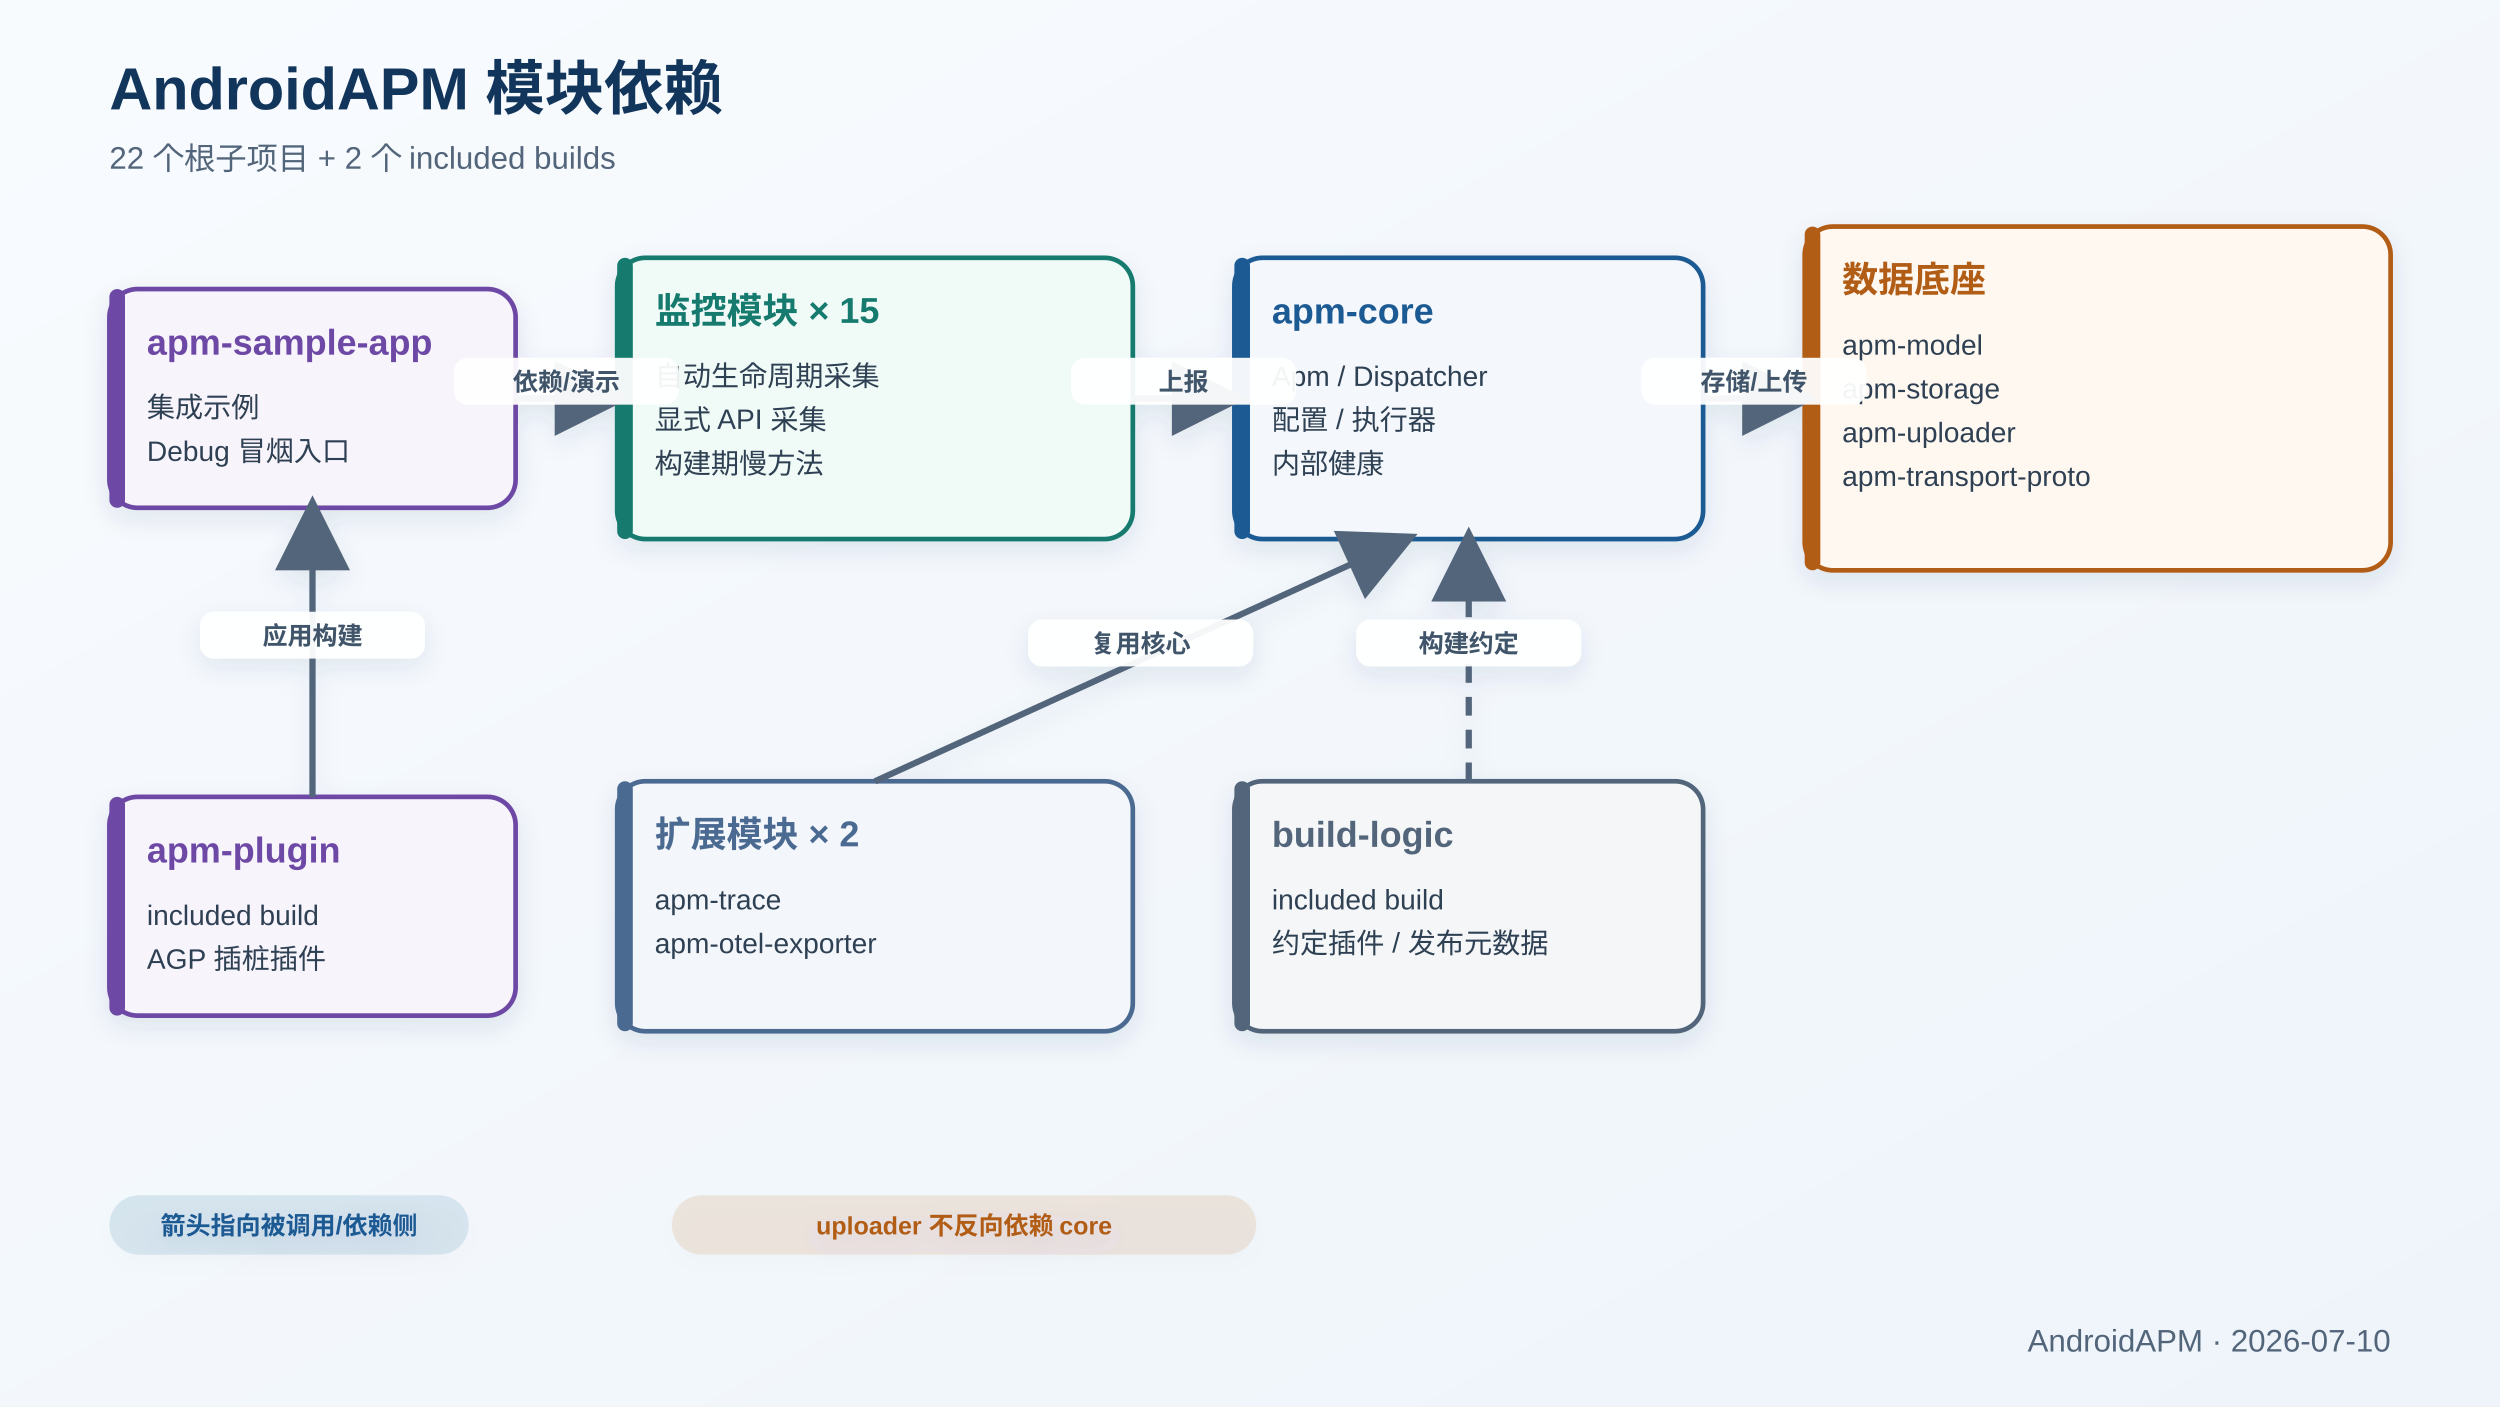
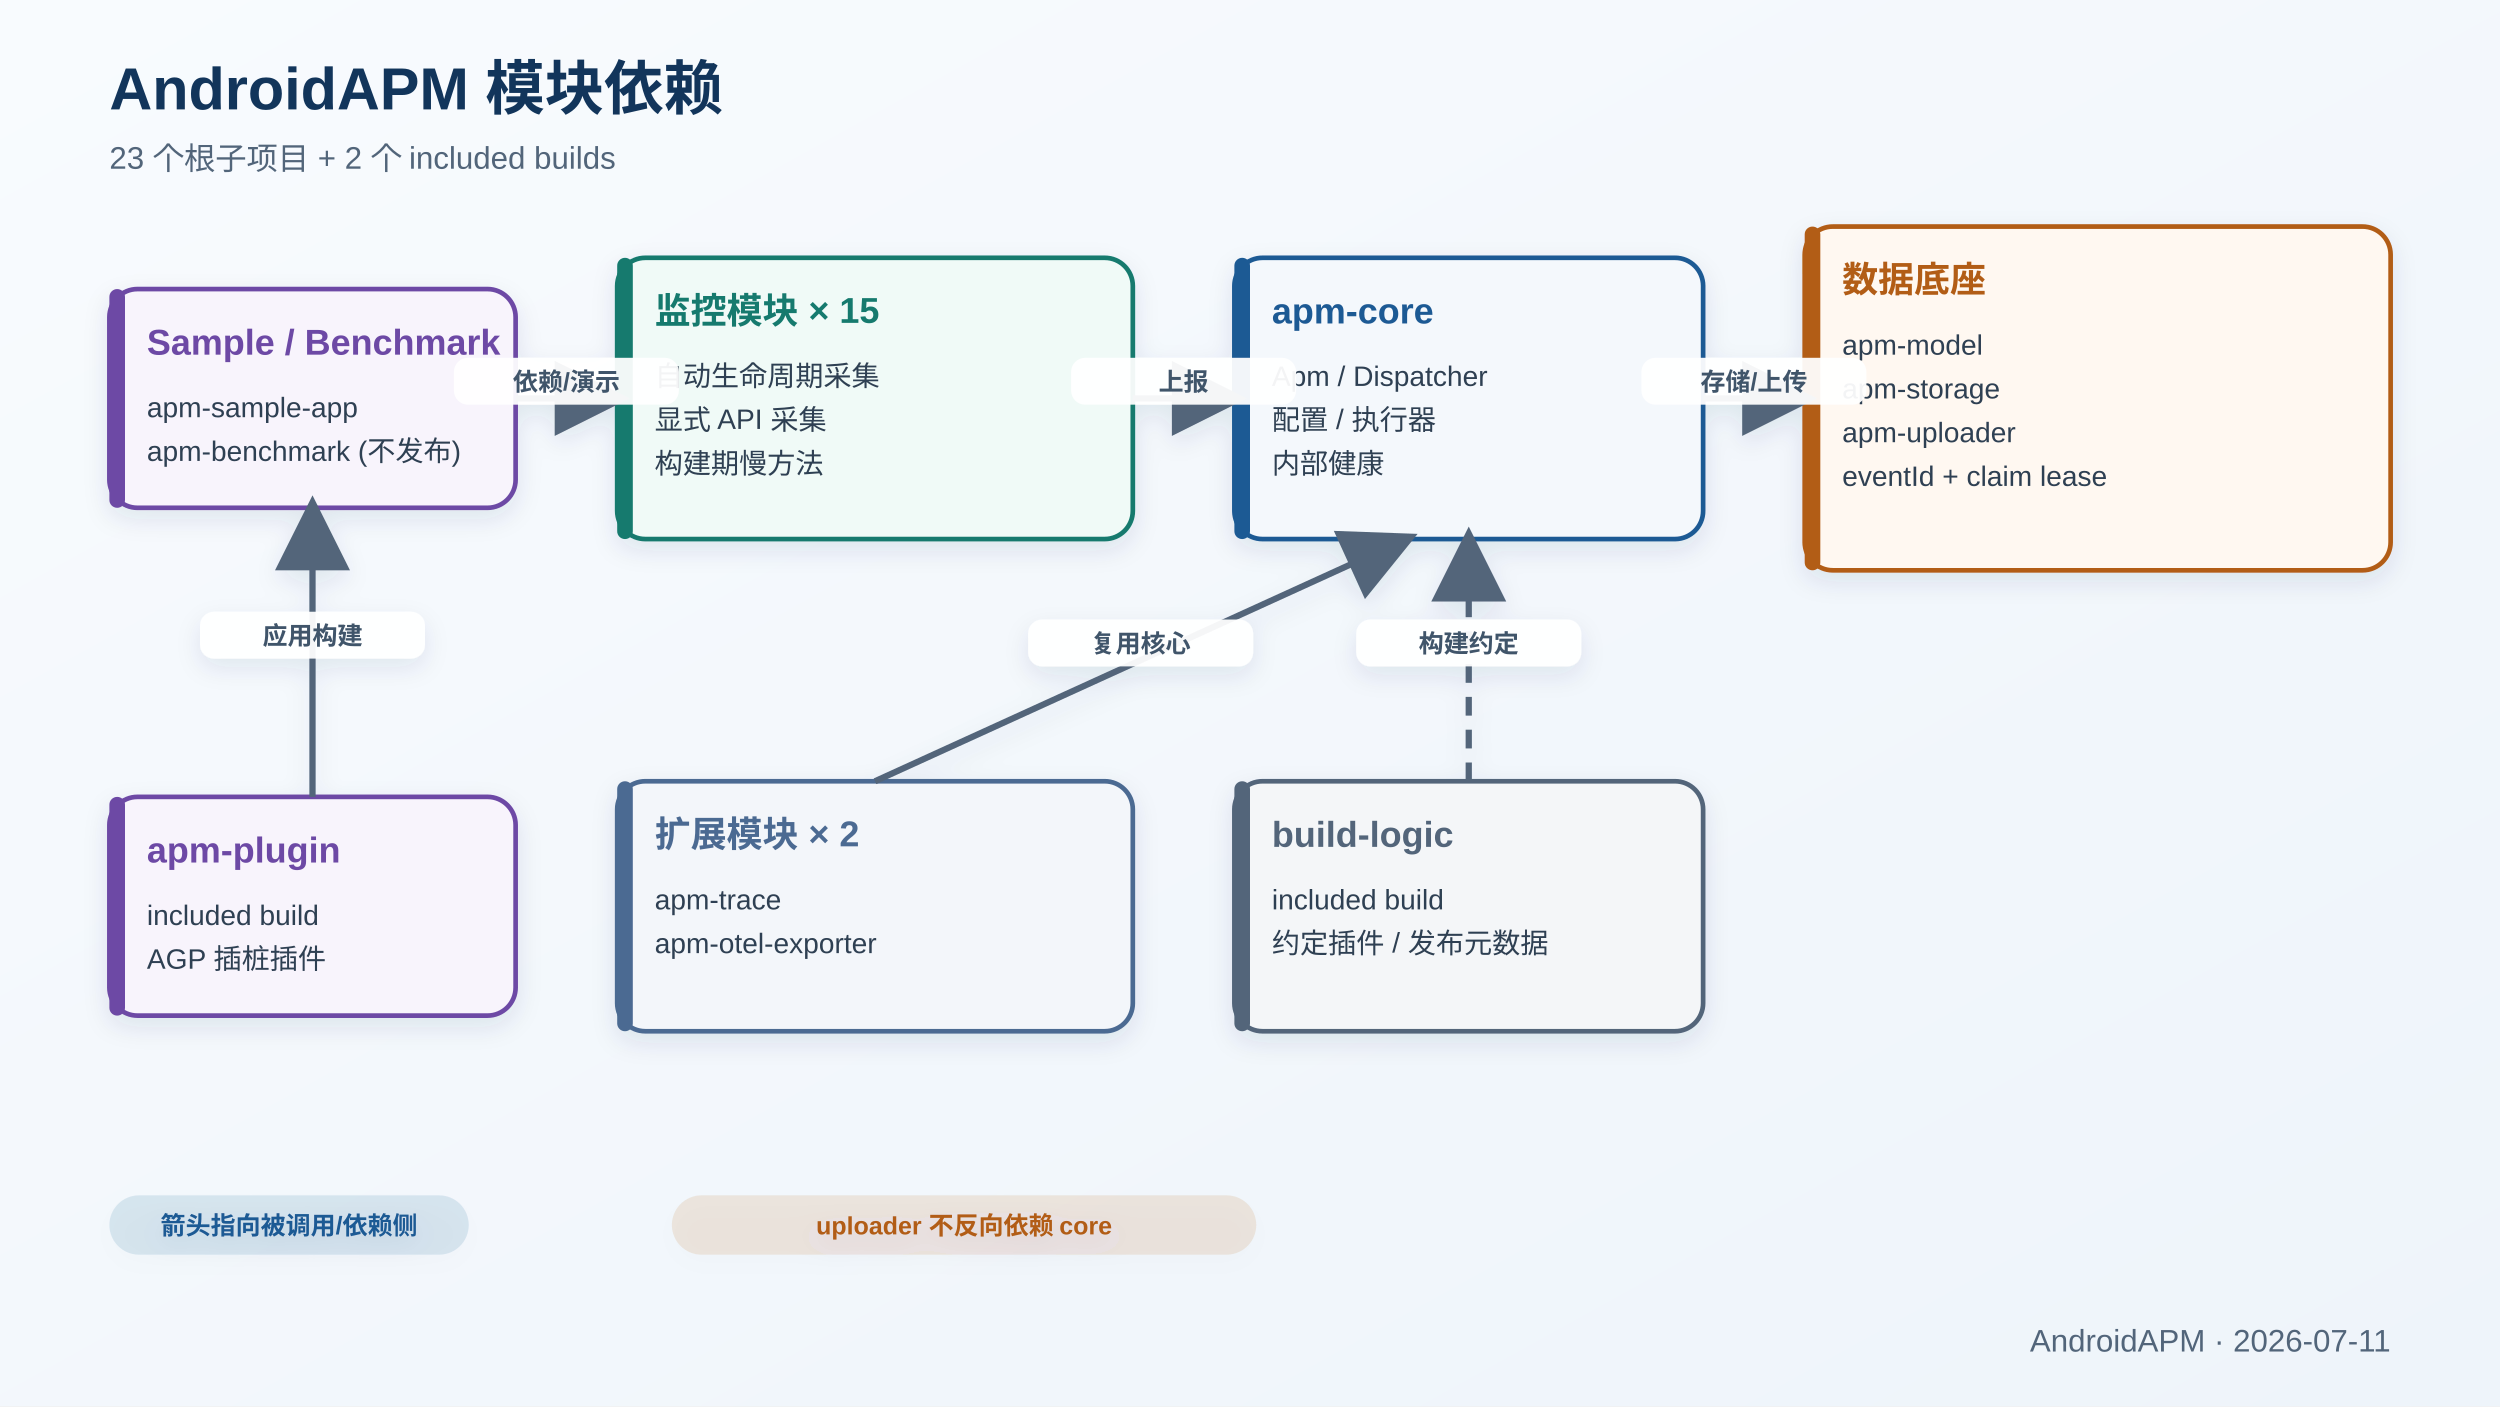
<svg xmlns="http://www.w3.org/2000/svg" width="1600" height="900" viewBox="0 0 1600 900">
  <defs>
    <linearGradient id="background" x1="0" y1="0" x2="1" y2="1">
      <stop offset="0" stop-color="#F8FBFE" />
      <stop offset="1" stop-color="#EEF4FA" />
    </linearGradient>
    <filter id="shadow" x="-20%" y="-20%" width="140%" height="140%">
      <feDropShadow dx="0" dy="6" stdDeviation="8" flood-color="#12355B" flood-opacity="0.10" />
    </filter>
    <marker id="arrow" markerWidth="12" markerHeight="12" refX="10" refY="6" orient="auto">
      <path d="M0,0 L12,6 L0,12 Z" fill="#52657A" />
    </marker>
    <style>
      .title { font: 700 38px 'Microsoft YaHei', Arial, sans-serif; fill: #12355B; }
      .subtitle { font: 400 20px 'Microsoft YaHei', Arial, sans-serif; fill: #52657A; }
      .node-title { font: 700 23px 'Microsoft YaHei', Arial, sans-serif; }
      .body { font: 400 18px 'Microsoft YaHei', Arial, sans-serif; fill: #2F4052; }
      .label { font: 600 16px 'Microsoft YaHei', Arial, sans-serif; fill: #40556B; }
      .pill { font: 600 16px 'Microsoft YaHei', Arial, sans-serif; }
      .boundary { font: 700 18px 'Microsoft YaHei', Arial, sans-serif; fill: #9B5C17; }
    </style>
  </defs>
  <rect width="1600" height="900" fill="url(#background)" />
  <text x="70" y="70" class="title">AndroidAPM 模块依赖</text>
-   <text x="70" y="108" class="subtitle">22 个根子项目 + 2 个 included builds</text>
+   <text x="70" y="108" class="subtitle">23 个根子项目 + 2 个 included builds</text>
  <g filter="url(#shadow)">
    <rect x="70" y="185" width="260" height="140" rx="18" fill="#F8F4FC" stroke="#6D4AA5" stroke-width="3" />
    <rect x="70" y="185" width="10" height="140" rx="5" fill="#6D4AA5" />
-     <text x="94" y="227" class="node-title" fill="#6D4AA5">apm-sample-app</text>
-     <text x="94" y="267" class="body">集成示例</text>
-     <text x="94" y="295" class="body">Debug 冒烟入口</text>
+     <text x="94" y="227" class="node-title" fill="#6D4AA5">Sample / Benchmark</text>
+     <text x="94" y="267" class="body">apm-sample-app</text>
+     <text x="94" y="295" class="body">apm-benchmark (不发布)</text>
    <rect x="395" y="165" width="330" height="180" rx="18" fill="#F0FAF7" stroke="#157A6E" stroke-width="3" />
    <rect x="395" y="165" width="10" height="180" rx="5" fill="#157A6E" />
    <text x="419" y="207" class="node-title" fill="#157A6E">监控模块 × 15</text>
    <text x="419" y="247" class="body">自动生命周期采集</text>
    <text x="419" y="275" class="body">显式 API 采集</text>
    <text x="419" y="303" class="body">构建期慢方法</text>
    <rect x="790" y="165" width="300" height="180" rx="18" fill="#F4F8FC" stroke="#1F5A94" stroke-width="3" />
    <rect x="790" y="165" width="10" height="180" rx="5" fill="#1F5A94" />
    <text x="814" y="207" class="node-title" fill="#1F5A94">apm-core</text>
    <text x="814" y="247" class="body">Apm / Dispatcher</text>
    <text x="814" y="275" class="body">配置 / 执行器</text>
    <text x="814" y="303" class="body">内部健康</text>
    <rect x="1155" y="145" width="375" height="220" rx="18" fill="#FFF8F1" stroke="#B25D16" stroke-width="3" />
    <rect x="1155" y="145" width="10" height="220" rx="5" fill="#B25D16" />
    <text x="1179" y="187" class="node-title" fill="#B25D16">数据底座</text>
    <text x="1179" y="227" class="body">apm-model</text>
    <text x="1179" y="255" class="body">apm-storage</text>
    <text x="1179" y="283" class="body">apm-uploader</text>
-     <text x="1179" y="311" class="body">apm-transport-proto</text>
+     <text x="1179" y="311" class="body">eventId + claim lease</text>
    <line x1="330" y1="255" x2="395" y2="255" stroke="#52657A" stroke-width="4" marker-end="url(#arrow)" />
    <rect x="290.5" y="229.0" width="144" height="30" rx="9" fill="#FFFFFF" opacity="0.94" />
    <text x="362.5" y="250.0" class="label" text-anchor="middle">依赖/演示</text>
    <line x1="725" y1="255" x2="790" y2="255" stroke="#52657A" stroke-width="4" marker-end="url(#arrow)" />
    <rect x="685.5" y="229.0" width="144" height="30" rx="9" fill="#FFFFFF" opacity="0.94" />
    <text x="757.5" y="250.0" class="label" text-anchor="middle">上报</text>
    <line x1="1090" y1="255" x2="1155" y2="255" stroke="#52657A" stroke-width="4" marker-end="url(#arrow)" />
    <rect x="1050.5" y="229.0" width="144" height="30" rx="9" fill="#FFFFFF" opacity="0.94" />
    <text x="1122.5" y="250.0" class="label" text-anchor="middle">存储/上传</text>
    <rect x="395" y="500" width="330" height="160" rx="18" fill="#F3F6FA" stroke="#4C6A92" stroke-width="3" />
    <rect x="395" y="500" width="10" height="160" rx="5" fill="#4C6A92" />
    <text x="419" y="542" class="node-title" fill="#4C6A92">扩展模块 × 2</text>
    <text x="419" y="582" class="body">apm-trace</text>
    <text x="419" y="610" class="body">apm-otel-exporter</text>
    <line x1="560" y1="500" x2="900" y2="345" stroke="#52657A" stroke-width="4" marker-end="url(#arrow)" />
    <rect x="658.0" y="396.5" width="144" height="30" rx="9" fill="#FFFFFF" opacity="0.94" />
    <text x="730.0" y="417.5" class="label" text-anchor="middle">复用核心</text>
    <rect x="70" y="510" width="260" height="140" rx="18" fill="#F8F4FC" stroke="#6D4AA5" stroke-width="3" />
    <rect x="70" y="510" width="10" height="140" rx="5" fill="#6D4AA5" />
    <text x="94" y="552" class="node-title" fill="#6D4AA5">apm-plugin</text>
    <text x="94" y="592" class="body">included build</text>
    <text x="94" y="620" class="body">AGP 插桩插件</text>
    <line x1="200" y1="510" x2="200" y2="325" stroke="#52657A" stroke-width="4" marker-end="url(#arrow)" />
    <rect x="128.0" y="391.5" width="144" height="30" rx="9" fill="#FFFFFF" opacity="0.94" />
    <text x="200.0" y="412.5" class="label" text-anchor="middle">应用构建</text>
    <rect x="790" y="500" width="300" height="160" rx="18" fill="#F4F6F8" stroke="#52657A" stroke-width="3" />
    <rect x="790" y="500" width="10" height="160" rx="5" fill="#52657A" />
    <text x="814" y="542" class="node-title" fill="#52657A">build-logic</text>
    <text x="814" y="582" class="body">included build</text>
    <text x="814" y="610" class="body">约定插件 / 发布元数据</text>
    <line x1="940" y1="500" x2="940" y2="345" stroke="#52657A" stroke-width="4" marker-end="url(#arrow)" stroke-dasharray="12 9" />
    <rect x="868.0" y="396.5" width="144" height="30" rx="9" fill="#FFFFFF" opacity="0.94" />
    <text x="940.0" y="417.5" class="label" text-anchor="middle">构建约定</text>
    <rect x="70" y="765" width="230" height="38" rx="19" fill="#1F5A94" opacity="0.12" />
    <text x="185.0" y="790" text-anchor="middle" class="pill" fill="#1F5A94">箭头指向被调用/依赖侧</text>
    <rect x="430" y="765" width="374" height="38" rx="19" fill="#B25D16" opacity="0.12" />
    <text x="617.0" y="790" text-anchor="middle" class="pill" fill="#B25D16">uploader 不反向依赖 core</text>
  </g>
-   <text x="1530" y="865" text-anchor="end" class="subtitle">AndroidAPM · 2026-07-10</text>
+   <text x="1530" y="865" text-anchor="end" class="subtitle">AndroidAPM · 2026-07-11</text>
</svg>
